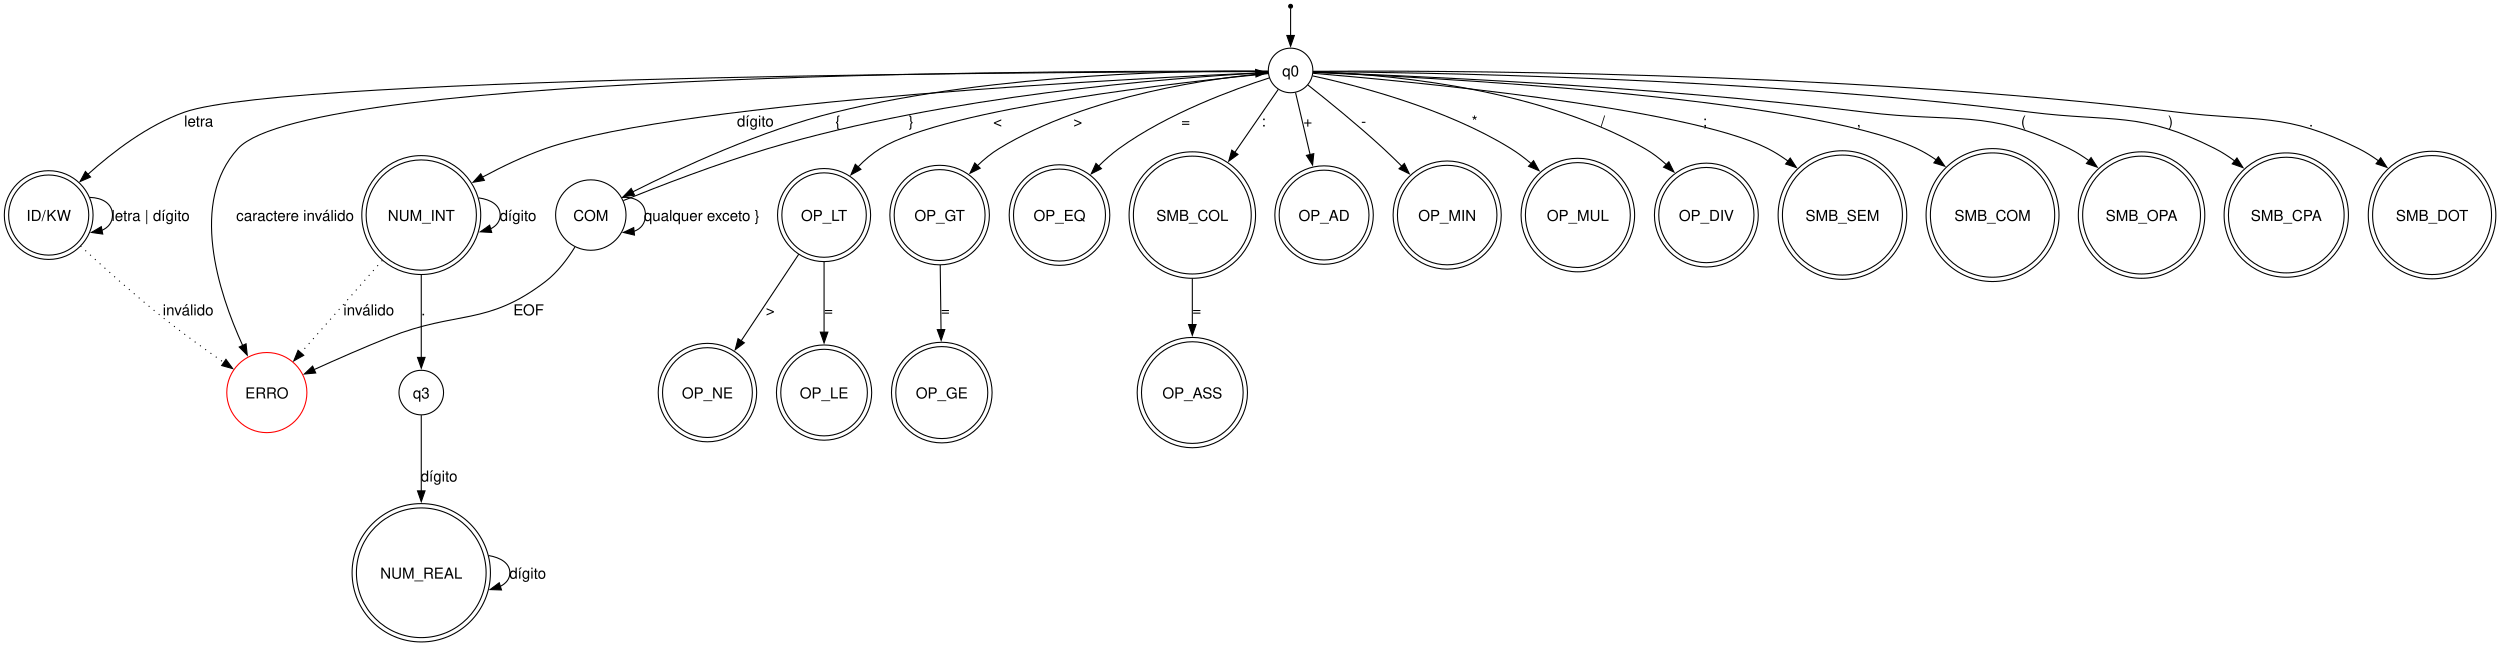
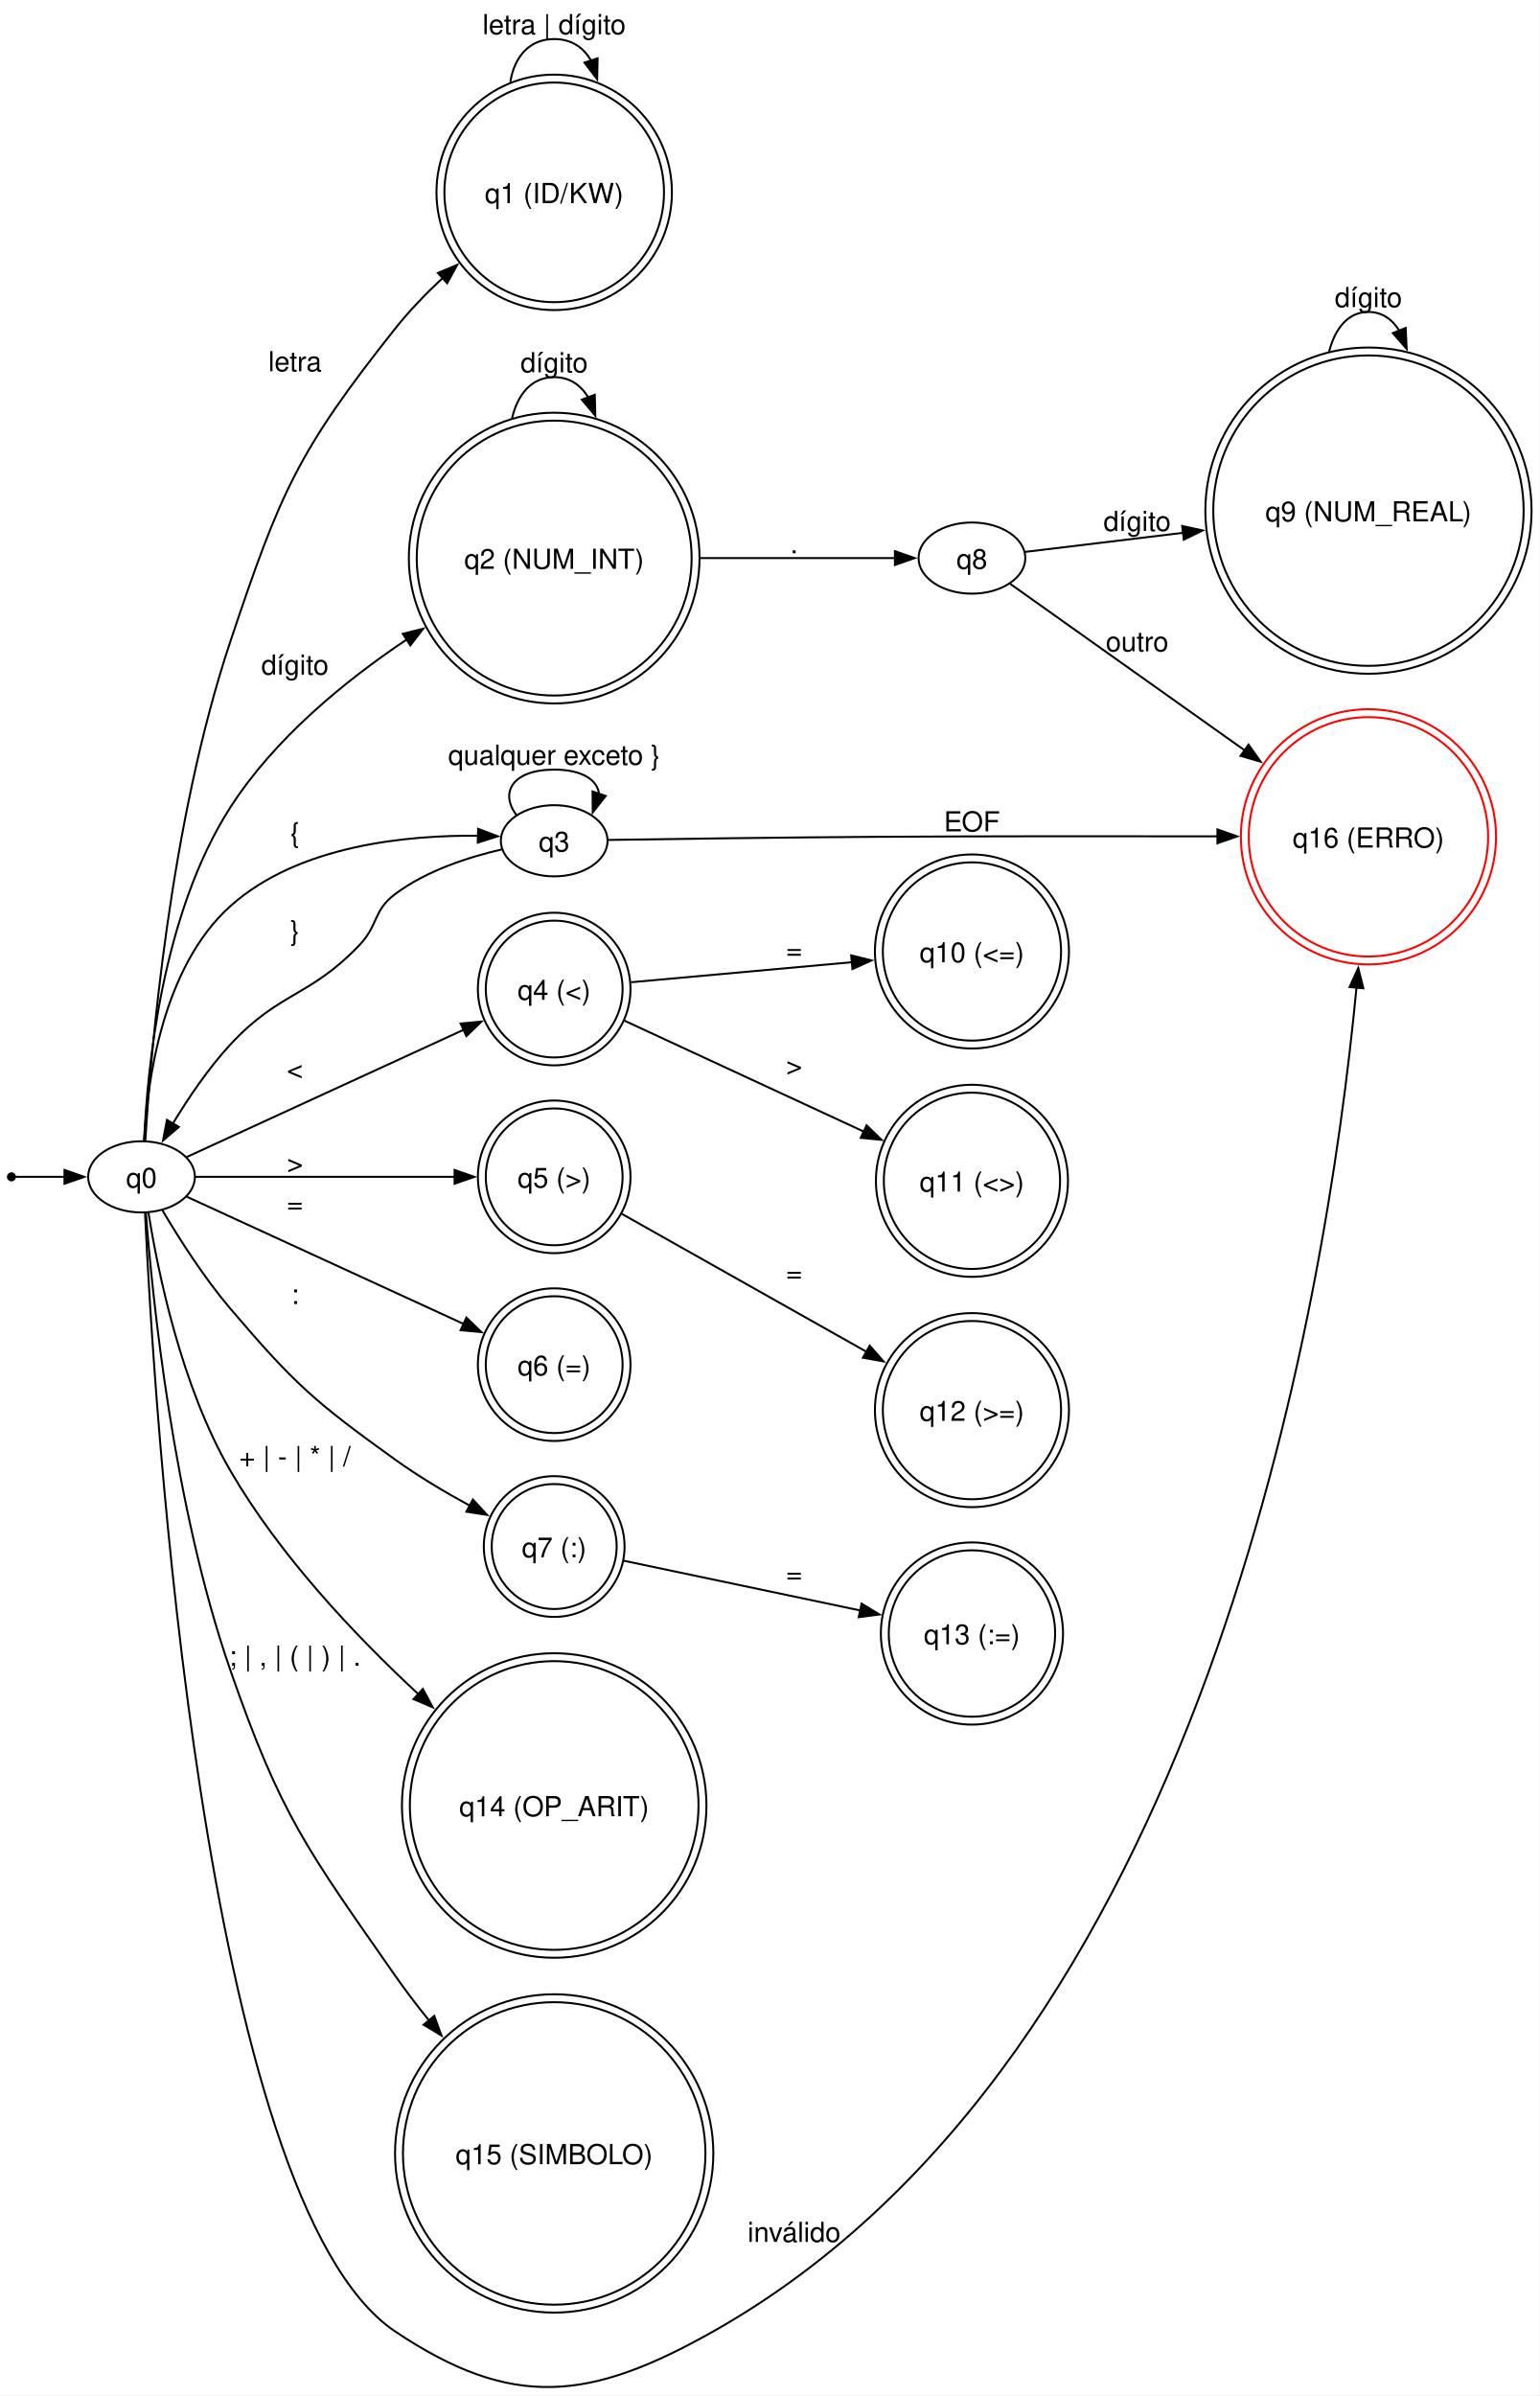
- <svg xmlns="http://www.w3.org/2000/svg" width="2315pt" height="598pt" viewBox="0.00 0.00 2315.00 598.00">
-   <g id="graph0" class="graph" transform="scale(1 1) rotate(0) translate(4 594.44)">
-     <polygon fill="white" stroke="none" points="-4,4 -4,-594.44 2311.15,-594.44 2311.15,4 -4,4" />
+ <svg xmlns="http://www.w3.org/2000/svg" width="779pt" height="1212pt" viewBox="0.00 0.00 779.00 1212.00">
+   <g id="graph0" class="graph" transform="scale(1 1) rotate(0) translate(4 1207.59)">
+     <polygon fill="white" stroke="none" points="-4,4 -4,-1207.59 774.79,-1207.59 774.79,4 -4,4" />
    <g id="node1" class="node">
-       <ellipse fill="black" stroke="black" cx="1191.09" cy="-588.64" rx="1.8" ry="1.8" />
+       <ellipse fill="black" stroke="black" cx="1.8" cy="-612.29" rx="1.8" ry="1.8" />
    </g>
    <g id="node2" class="node">
-       <ellipse fill="none" stroke="black" cx="1191.09" cy="-529.21" rx="20.63" ry="20.63" />
-       <text xml:space="preserve" text-anchor="middle" x="1191.09" y="-523.79" font-family="Helvetica,sans-Serif" font-size="14.00">q0</text>
+       <ellipse fill="none" stroke="black" cx="67.6" cy="-612.29" rx="27" ry="18" />
+       <text xml:space="preserve" text-anchor="middle" x="67.6" y="-606.86" font-family="Helvetica,sans-Serif" font-size="14.00">q0</text>
    </g>
    <g id="edge1" class="edge">
-       <path fill="none" stroke="black" d="M1191.09,-586.64C1191.09,-583.38 1191.09,-572.58 1191.09,-561.3" />
-       <polygon fill="black" stroke="black" points="1194.59,-561.62 1191.09,-551.62 1187.59,-561.62 1194.59,-561.62" />
+       <path fill="none" stroke="black" d="M3.91,-612.29C7.21,-612.29 17.46,-612.29 28.73,-612.29" />
+       <polygon fill="black" stroke="black" points="28.62,-615.79 38.62,-612.29 28.62,-608.79 28.62,-615.79" />
    </g>
    <g id="node3" class="node">
-       <ellipse fill="none" stroke="black" cx="41.09" cy="-395.29" rx="37.09" ry="37.09" />
-       <ellipse fill="none" stroke="black" cx="41.09" cy="-395.29" rx="41.09" ry="41.09" />
-       <text xml:space="preserve" text-anchor="middle" x="41.09" y="-389.86" font-family="Helvetica,sans-Serif" font-size="14.00">ID/KW</text>
+       <ellipse fill="none" stroke="black" cx="276.36" cy="-1110.29" rx="55.55" ry="55.55" />
+       <ellipse fill="none" stroke="black" cx="276.36" cy="-1110.29" rx="59.55" ry="59.55" />
+       <text xml:space="preserve" text-anchor="middle" x="276.36" y="-1104.86" font-family="Helvetica,sans-Serif" font-size="14.00">q1 (ID/KW)</text>
    </g>
    <g id="edge2" class="edge">
-       <path fill="none" stroke="black" d="M1170.14,-528.19C1032.87,-527.97 264.56,-525.16 166.84,-490.59 132.93,-478.59 100.6,-453.95 77.22,-432.86" />
-       <polygon fill="black" stroke="black" points="79.85,-430.53 70.13,-426.31 75.1,-435.67 79.85,-430.53" />
-       <text xml:space="preserve" text-anchor="middle" x="179.97" y="-477.29" font-family="Helvetica,sans-Serif" font-size="14.00">letra</text>
+       <path fill="none" stroke="black" d="M69.53,-630.53C72.22,-674.89 81.89,-791.53 112.6,-883.29 137.79,-958.56 146.53,-979.1 195.85,-1041.29 202.99,-1050.29 211.43,-1059.04 220.08,-1067.11" />
+       <polygon fill="black" stroke="black" points="217.53,-1069.52 227.3,-1073.61 222.21,-1064.32 217.53,-1069.52" />
+       <text xml:space="preserve" text-anchor="middle" x="145.22" y="-1019.8" font-family="Helvetica,sans-Serif" font-size="14.00">letra</text>
    </g>
    <g id="node4" class="node">
-       <ellipse fill="none" stroke="black" cx="386.09" cy="-395.29" rx="51.06" ry="51.06" />
-       <ellipse fill="none" stroke="black" cx="386.09" cy="-395.29" rx="55.06" ry="55.06" />
-       <text xml:space="preserve" text-anchor="middle" x="386.09" y="-389.86" font-family="Helvetica,sans-Serif" font-size="14.00">NUM_INT</text>
+       <ellipse fill="none" stroke="black" cx="276.36" cy="-925.29" rx="69.53" ry="69.53" />
+       <ellipse fill="none" stroke="black" cx="276.36" cy="-925.29" rx="73.53" ry="73.53" />
+       <text xml:space="preserve" text-anchor="middle" x="276.36" y="-919.86" font-family="Helvetica,sans-Serif" font-size="14.00">q2 (NUM_INT)</text>
+     </g>
+     <g id="edge3" class="edge">
+       <path fill="none" stroke="black" d="M68.94,-630.58C70.42,-665.95 77.69,-745.01 112.6,-799.29 134.86,-833.89 170.02,-862.86 201.97,-884.25" />
+       <polygon fill="black" stroke="black" points="199.77,-887 210.06,-889.54 203.6,-881.14 199.77,-887" />
+       <text xml:space="preserve" text-anchor="middle" x="145.22" y="-866.34" font-family="Helvetica,sans-Serif" font-size="14.00">dígito</text>
+     </g>
+     <g id="node5" class="node">
+       <ellipse fill="none" stroke="black" cx="276.36" cy="-782.29" rx="27" ry="18" />
+       <text xml:space="preserve" text-anchor="middle" x="276.36" y="-776.86" font-family="Helvetica,sans-Serif" font-size="14.00">q3</text>
    </g>
    <g id="edge4" class="edge">
-       <path fill="none" stroke="black" d="M1170.18,-527.34C1068.97,-522.95 629.61,-501.58 501.09,-456.84 481.41,-449.98 460.95,-440.19 442.85,-430.47" />
-       <polygon fill="black" stroke="black" points="444.55,-427.41 434.1,-425.67 441.18,-433.55 444.55,-427.41" />
-       <text xml:space="preserve" text-anchor="middle" x="695.45" y="-477.29" font-family="Helvetica,sans-Serif" font-size="14.00">dígito</text>
+       <path fill="none" stroke="black" d="M68.9,-630.46C70.44,-660.02 77.98,-718.3 112.6,-749.29 146.91,-780 201.76,-785.23 238.17,-784.83" />
+       <polygon fill="black" stroke="black" points="237.88,-788.34 247.78,-784.56 237.69,-781.34 237.88,-788.34" />
+       <text xml:space="preserve" text-anchor="middle" x="145.22" y="-781.56" font-family="Helvetica,sans-Serif" font-size="14.00">{</text>
    </g>
    <g id="node6" class="node">
-       <ellipse fill="none" stroke="black" cx="759.09" cy="-395.29" rx="39.09" ry="39.09" />
-       <ellipse fill="none" stroke="black" cx="759.09" cy="-395.29" rx="43.09" ry="43.09" />
-       <text xml:space="preserve" text-anchor="middle" x="759.09" y="-389.86" font-family="Helvetica,sans-Serif" font-size="14.00">OP_LT</text>
+       <ellipse fill="none" stroke="black" cx="276.36" cy="-707.29" rx="34.6" ry="34.6" />
+       <ellipse fill="none" stroke="black" cx="276.36" cy="-707.29" rx="38.6" ry="38.6" />
+       <text xml:space="preserve" text-anchor="middle" x="276.36" y="-701.86" font-family="Helvetica,sans-Serif" font-size="14.00">q4 (&lt;)</text>
+     </g>
+     <g id="edge5" class="edge">
+       <path fill="none" stroke="black" d="M90.34,-622.27C123.48,-637.5 187.35,-666.85 230.67,-686.75" />
+       <polygon fill="black" stroke="black" points="229.02,-689.84 239.56,-690.84 231.94,-683.48 229.02,-689.84" />
+       <text xml:space="preserve" text-anchor="middle" x="145.22" y="-662.24" font-family="Helvetica,sans-Serif" font-size="14.00">&lt;</text>
+     </g>
+     <g id="node7" class="node">
+       <ellipse fill="none" stroke="black" cx="276.36" cy="-612.29" rx="34.6" ry="34.6" />
+       <ellipse fill="none" stroke="black" cx="276.36" cy="-612.29" rx="38.6" ry="38.6" />
+       <text xml:space="preserve" text-anchor="middle" x="276.36" y="-606.86" font-family="Helvetica,sans-Serif" font-size="14.00">q5 (&gt;)</text>
+     </g>
+     <g id="edge6" class="edge">
+       <path fill="none" stroke="black" d="M94.79,-612.29C127.69,-612.29 184.84,-612.29 226.05,-612.29" />
+       <polygon fill="black" stroke="black" points="225.96,-615.79 235.96,-612.29 225.96,-608.79 225.96,-615.79" />
+       <text xml:space="preserve" text-anchor="middle" x="145.22" y="-614.74" font-family="Helvetica,sans-Serif" font-size="14.00">&gt;</text>
+     </g>
+     <g id="node8" class="node">
+       <ellipse fill="none" stroke="black" cx="276.36" cy="-517.29" rx="34.6" ry="34.6" />
+       <ellipse fill="none" stroke="black" cx="276.36" cy="-517.29" rx="38.6" ry="38.6" />
+       <text xml:space="preserve" text-anchor="middle" x="276.36" y="-511.86" font-family="Helvetica,sans-Serif" font-size="14.00">q6 (=)</text>
+     </g>
+     <g id="edge7" class="edge">
+       <path fill="none" stroke="black" d="M90.34,-602.3C123.48,-587.07 187.35,-557.72 230.67,-537.82" />
+       <polygon fill="black" stroke="black" points="231.94,-541.09 239.56,-533.74 229.02,-534.73 231.94,-541.09" />
+       <text xml:space="preserve" text-anchor="middle" x="145.22" y="-594.22" font-family="Helvetica,sans-Serif" font-size="14.00">=</text>
+     </g>
+     <g id="node9" class="node">
+       <ellipse fill="none" stroke="black" cx="276.36" cy="-425.29" rx="31.6" ry="31.6" />
+       <ellipse fill="none" stroke="black" cx="276.36" cy="-425.29" rx="35.6" ry="35.6" />
+       <text xml:space="preserve" text-anchor="middle" x="276.36" y="-419.86" font-family="Helvetica,sans-Serif" font-size="14.00">q7 (:)</text>
+     </g>
+     <g id="edge8" class="edge">
+       <path fill="none" stroke="black" d="M78.2,-595.3C86.48,-581.3 99.18,-561.27 112.6,-545.54 145.15,-507.36 155.12,-498.58 195.85,-469.29 207.67,-460.78 221.31,-452.69 233.92,-445.82" />
+       <polygon fill="black" stroke="black" points="235.23,-449.08 242.41,-441.3 231.94,-442.9 235.23,-449.08" />
+       <text xml:space="preserve" text-anchor="middle" x="145.22" y="-547.99" font-family="Helvetica,sans-Serif" font-size="14.00">:</text>
+     </g>
+     <g id="node10" class="node">
+       <ellipse fill="none" stroke="black" cx="276.36" cy="-294.29" rx="73.02" ry="73.02" />
+       <ellipse fill="none" stroke="black" cx="276.36" cy="-294.29" rx="77.02" ry="77.02" />
+       <text xml:space="preserve" text-anchor="middle" x="276.36" y="-288.86" font-family="Helvetica,sans-Serif" font-size="14.00">q14 (OP_ARIT)</text>
    </g>
    <g id="edge9" class="edge">
-       <path fill="none" stroke="black" d="M1170.2,-526.26C1099.87,-519.39 872.73,-494.69 811.09,-456.84 803.62,-452.25 796.66,-446.23 790.43,-439.76" />
-       <polygon fill="black" stroke="black" points="793.22,-437.64 783.94,-432.54 788.02,-442.32 793.22,-437.64" />
-       <text xml:space="preserve" text-anchor="middle" x="919.79" y="-477.29" font-family="Helvetica,sans-Serif" font-size="14.00">&lt;</text>
-     </g>
-     <g id="node9" class="node">
-       <ellipse fill="none" stroke="black" cx="866.09" cy="-395.29" rx="42.08" ry="42.08" />
-       <ellipse fill="none" stroke="black" cx="866.09" cy="-395.29" rx="46.08" ry="46.08" />
-       <text xml:space="preserve" text-anchor="middle" x="866.09" y="-389.86" font-family="Helvetica,sans-Serif" font-size="14.00">OP_GT</text>
+       <path fill="none" stroke="black" d="M71.1,-594.25C75.73,-565.11 87.55,-506.61 112.6,-463.54 137.35,-420.98 174.97,-380.91 207.81,-350.45" />
+       <polygon fill="black" stroke="black" points="209.91,-353.27 214.93,-343.94 205.19,-348.11 209.91,-353.27" />
+       <text xml:space="preserve" text-anchor="middle" x="145.22" y="-465.99" font-family="Helvetica,sans-Serif" font-size="14.00">+ | - | * | /</text>
+     </g>
+     <g id="node11" class="node">
+       <ellipse fill="none" stroke="black" cx="276.36" cy="-118.29" rx="76.51" ry="76.51" />
+       <ellipse fill="none" stroke="black" cx="276.36" cy="-118.29" rx="80.51" ry="80.51" />
+       <text xml:space="preserve" text-anchor="middle" x="276.36" y="-112.86" font-family="Helvetica,sans-Serif" font-size="14.00">q15 (SIMBOLO)</text>
+     </g>
+     <g id="edge10" class="edge">
+       <path fill="none" stroke="black" d="M69.82,-593.92C73.04,-551.89 83.61,-445.91 112.6,-362.54 138.19,-288.96 151.27,-272.17 195.85,-208.29 201.17,-200.67 207.04,-192.97 213.12,-185.46" />
+       <polygon fill="black" stroke="black" points="215.69,-187.85 219.36,-177.91 210.29,-183.39 215.69,-187.85" />
+       <text xml:space="preserve" text-anchor="middle" x="145.22" y="-364.99" font-family="Helvetica,sans-Serif" font-size="14.00">; | , | ( | ) | .</text>
+     </g>
+     <g id="node12" class="node">
+       <ellipse fill="none" stroke="red" cx="688.29" cy="-784.29" rx="60.54" ry="60.54" />
+       <ellipse fill="none" stroke="red" cx="688.29" cy="-784.29" rx="64.54" ry="64.54" />
+       <text xml:space="preserve" text-anchor="middle" x="688.29" y="-778.86" font-family="Helvetica,sans-Serif" font-size="14.00">q16 (ERRO)</text>
+     </g>
+     <g id="edge11" class="edge">
+       <path fill="none" stroke="black" d="M69.36,-594.03C73.64,-502.33 98.04,-93.89 195.85,-28.29 255.29,11.58 294.55,6.89 356.88,-28.29 604.47,-168.03 666.75,-545.54 682.24,-708.12" />
+       <polygon fill="black" stroke="black" points="678.74,-708.3 683.14,-717.94 685.71,-707.66 678.74,-708.3" />
+       <text xml:space="preserve" text-anchor="middle" x="397.75" y="-73.54" font-family="Helvetica,sans-Serif" font-size="14.00">inválido</text>
    </g>
    <g id="edge12" class="edge">
-       <path fill="none" stroke="black" d="M1170.24,-526.72C1122.74,-522.5 1004.17,-507.31 921.09,-456.84 914,-452.53 907.28,-447.03 901.13,-441.11" />
-       <polygon fill="black" stroke="black" points="903.65,-438.68 894.17,-433.94 898.62,-443.56 903.65,-438.68" />
-       <text xml:space="preserve" text-anchor="middle" x="994.03" y="-477.29" font-family="Helvetica,sans-Serif" font-size="14.00">&gt;</text>
-     </g>
-     <g id="node11" class="node">
-       <ellipse fill="none" stroke="black" cx="977.09" cy="-395.29" rx="42.58" ry="42.58" />
-       <ellipse fill="none" stroke="black" cx="977.09" cy="-395.29" rx="46.58" ry="46.58" />
-       <text xml:space="preserve" text-anchor="middle" x="977.09" y="-389.86" font-family="Helvetica,sans-Serif" font-size="14.00">OP_EQ</text>
+       <path fill="none" stroke="black" d="M254.16,-1166.06C256.16,-1178.64 263.56,-1187.84 276.36,-1187.84 285.16,-1187.84 291.41,-1183.49 295.11,-1176.69" />
+       <polygon fill="black" stroke="black" points="298.33,-1178.09 298.1,-1167.5 291.68,-1175.92 298.33,-1178.09" />
+       <text xml:space="preserve" text-anchor="middle" x="276.36" y="-1190.29" font-family="Helvetica,sans-Serif" font-size="14.00">letra | dígito</text>
+     </g>
+     <g id="edge13" class="edge">
+       <path fill="none" stroke="black" d="M255.02,-995.9C257.87,-1008.23 264.98,-1016.81 276.36,-1016.81 284.19,-1016.81 289.99,-1012.76 293.78,-1006.22" />
+       <polygon fill="black" stroke="black" points="296.89,-1007.9 297.16,-997.31 290.34,-1005.42 296.89,-1007.9" />
+       <text xml:space="preserve" text-anchor="middle" x="276.36" y="-1019.26" font-family="Helvetica,sans-Serif" font-size="14.00">dígito</text>
+     </g>
+     <g id="node13" class="node">
+       <ellipse fill="none" stroke="black" cx="487.7" cy="-925.29" rx="27" ry="18" />
+       <text xml:space="preserve" text-anchor="middle" x="487.7" y="-919.86" font-family="Helvetica,sans-Serif" font-size="14.00">q8</text>
    </g>
    <g id="edge14" class="edge">
-       <path fill="none" stroke="black" d="M1171.39,-522.29C1139.92,-512.22 1077.28,-489.62 1032.09,-456.84 1025.53,-452.08 1019.17,-446.43 1013.23,-440.53" />
-       <polygon fill="black" stroke="black" points="1015.92,-438.28 1006.47,-433.48 1010.86,-443.12 1015.92,-438.28" />
-       <text xml:space="preserve" text-anchor="middle" x="1093.93" y="-477.29" font-family="Helvetica,sans-Serif" font-size="14.00">=</text>
-     </g>
-     <g id="node12" class="node">
-       <ellipse fill="none" stroke="black" cx="1100.09" cy="-395.29" rx="54.56" ry="54.56" />
-       <ellipse fill="none" stroke="black" cx="1100.09" cy="-395.29" rx="58.56" ry="58.56" />
-       <text xml:space="preserve" text-anchor="middle" x="1100.09" y="-389.86" font-family="Helvetica,sans-Serif" font-size="14.00">SMB_COL</text>
+       <path fill="none" stroke="black" d="M350.29,-925.29C383.49,-925.29 421.39,-925.29 448.81,-925.29" />
+       <polygon fill="black" stroke="black" points="448.73,-928.79 458.73,-925.29 448.73,-921.79 448.73,-928.79" />
+       <text xml:space="preserve" text-anchor="middle" x="397.75" y="-927.74" font-family="Helvetica,sans-Serif" font-size="14.00">.</text>
+     </g>
+     <g id="edge19" class="edge">
+       <path fill="none" stroke="black" d="M249.78,-777.9C233.15,-774.07 211.7,-767.19 195.85,-755.29 184.68,-746.9 187.49,-739.64 177.85,-729.54 152.57,-703.06 137.49,-706.12 112.6,-679.29 101.4,-667.21 91.15,-651.98 83.37,-639.09" />
+       <polygon fill="black" stroke="black" points="86.51,-637.54 78.45,-630.67 80.47,-641.07 86.51,-637.54" />
+       <text xml:space="preserve" text-anchor="middle" x="145.22" y="-731.99" font-family="Helvetica,sans-Serif" font-size="14.00">}</text>
+     </g>
+     <g id="edge18" class="edge">
+       <path fill="none" stroke="black" d="M257.36,-795.21C248.69,-806.42 255.02,-818.29 276.36,-818.29 290.7,-818.29 298.26,-812.93 299.05,-806.01" />
+       <polygon fill="black" stroke="black" points="302.4,-804.97 295.86,-796.64 295.77,-807.23 302.4,-804.97" />
+       <text xml:space="preserve" text-anchor="middle" x="276.36" y="-820.74" font-family="Helvetica,sans-Serif" font-size="14.00">qualquer exceto }</text>
+     </g>
+     <g id="edge20" class="edge">
+       <path fill="none" stroke="black" d="M303.62,-782.71C335.53,-783.21 391.03,-783.99 438.63,-784.29 496.9,-784.65 562.85,-784.63 612.19,-784.53" />
+       <polygon fill="black" stroke="black" points="611.9,-788.03 621.89,-784.51 611.88,-781.03 611.9,-788.03" />
+       <text xml:space="preserve" text-anchor="middle" x="487.7" y="-787.03" font-family="Helvetica,sans-Serif" font-size="14.00">EOF</text>
+     </g>
+     <g id="node15" class="node">
+       <ellipse fill="none" stroke="black" cx="487.7" cy="-726.29" rx="45.08" ry="45.08" />
+       <ellipse fill="none" stroke="black" cx="487.7" cy="-726.29" rx="49.08" ry="49.08" />
+       <text xml:space="preserve" text-anchor="middle" x="487.7" y="-720.86" font-family="Helvetica,sans-Serif" font-size="14.00">q10 (&lt;=)</text>
+     </g>
+     <g id="edge21" class="edge">
+       <path fill="none" stroke="black" d="M315.27,-710.73C346.42,-713.56 391.11,-717.61 427.05,-720.87" />
+       <polygon fill="black" stroke="black" points="426.61,-724.35 436.88,-721.77 427.24,-717.38 426.61,-724.35" />
+       <text xml:space="preserve" text-anchor="middle" x="397.75" y="-722.59" font-family="Helvetica,sans-Serif" font-size="14.00">=</text>
+     </g>
+     <g id="node16" class="node">
+       <ellipse fill="none" stroke="black" cx="487.7" cy="-610.29" rx="44.58" ry="44.58" />
+       <ellipse fill="none" stroke="black" cx="487.7" cy="-610.29" rx="48.58" ry="48.58" />
+       <text xml:space="preserve" text-anchor="middle" x="487.7" y="-604.86" font-family="Helvetica,sans-Serif" font-size="14.00">q11 (&lt;&gt;)</text>
+     </g>
+     <g id="edge22" class="edge">
+       <path fill="none" stroke="black" d="M311.93,-691.27C344.84,-676.02 394.85,-652.85 432.96,-635.19" />
+       <polygon fill="black" stroke="black" points="434.39,-638.38 441.99,-631 431.45,-632.03 434.39,-638.38" />
+       <text xml:space="preserve" text-anchor="middle" x="397.75" y="-664.15" font-family="Helvetica,sans-Serif" font-size="14.00">&gt;</text>
+     </g>
+     <g id="node17" class="node">
+       <ellipse fill="none" stroke="black" cx="487.7" cy="-494.29" rx="45.08" ry="45.08" />
+       <ellipse fill="none" stroke="black" cx="487.7" cy="-494.29" rx="49.08" ry="49.08" />
+       <text xml:space="preserve" text-anchor="middle" x="487.7" y="-488.86" font-family="Helvetica,sans-Serif" font-size="14.00">q12 (&gt;=)</text>
+     </g>
+     <g id="edge23" class="edge">
+       <path fill="none" stroke="black" d="M310.53,-593.59C343.91,-574.78 395.85,-545.5 434.71,-523.6" />
+       <polygon fill="black" stroke="black" points="435.97,-526.9 442.96,-518.94 432.53,-520.8 435.97,-526.9" />
+       <text xml:space="preserve" text-anchor="middle" x="397.75" y="-559.28" font-family="Helvetica,sans-Serif" font-size="14.00">=</text>
+     </g>
+     <g id="node18" class="node">
+       <ellipse fill="none" stroke="black" cx="487.7" cy="-381.29" rx="42.08" ry="42.08" />
+       <ellipse fill="none" stroke="black" cx="487.7" cy="-381.29" rx="46.08" ry="46.08" />
+       <text xml:space="preserve" text-anchor="middle" x="487.7" y="-375.86" font-family="Helvetica,sans-Serif" font-size="14.00">q13 (:=)</text>
+     </g>
+     <g id="edge24" class="edge">
+       <path fill="none" stroke="black" d="M311.46,-418.12C343.94,-411.29 393.39,-400.9 431.48,-392.89" />
+       <polygon fill="black" stroke="black" points="431.86,-396.39 440.92,-390.91 430.42,-389.54 431.86,-396.39" />
+       <text xml:space="preserve" text-anchor="middle" x="397.75" y="-407.06" font-family="Helvetica,sans-Serif" font-size="14.00">=</text>
+     </g>
+     <g id="edge17" class="edge">
+       <path fill="none" stroke="black" d="M507.03,-912.27C533.75,-893.3 584.69,-857.13 625.61,-828.08" />
+       <polygon fill="black" stroke="black" points="627.62,-830.94 633.75,-822.3 623.57,-825.24 627.62,-830.94" />
+       <text xml:space="preserve" text-anchor="middle" x="571.28" y="-878.11" font-family="Helvetica,sans-Serif" font-size="14.00">outro</text>
+     </g>
+     <g id="node14" class="node">
+       <ellipse fill="none" stroke="black" cx="688.29" cy="-949.29" rx="78.51" ry="78.51" />
+       <ellipse fill="none" stroke="black" cx="688.29" cy="-949.29" rx="82.51" ry="82.51" />
+       <text xml:space="preserve" text-anchor="middle" x="688.29" y="-943.86" font-family="Helvetica,sans-Serif" font-size="14.00">q9 (NUM_REAL)</text>
    </g>
    <g id="edge15" class="edge">
-       <path fill="none" stroke="black" d="M1179.75,-511.77C1169.58,-497.03 1154.05,-474.51 1139.39,-453.26" />
-       <polygon fill="black" stroke="black" points="1142.38,-451.43 1133.82,-445.19 1136.62,-455.41 1142.38,-451.43" />
-       <text xml:space="preserve" text-anchor="middle" x="1166.08" y="-477.29" font-family="Helvetica,sans-Serif" font-size="14.00">:</text>
-     </g>
-     <g id="node14" class="node">
-       <ellipse fill="none" stroke="black" cx="1222.09" cy="-395.29" rx="41.58" ry="41.58" />
-       <ellipse fill="none" stroke="black" cx="1222.09" cy="-395.29" rx="45.58" ry="45.58" />
-       <text xml:space="preserve" text-anchor="middle" x="1222.09" y="-389.86" font-family="Helvetica,sans-Serif" font-size="14.00">OP_AD</text>
-     </g>
-     <g id="edge17" class="edge">
-       <path fill="none" stroke="black" d="M1195.67,-508.75C1199.23,-493.57 1204.37,-471.7 1209.17,-451.28" />
-       <polygon fill="black" stroke="black" points="1212.56,-452.15 1211.44,-441.61 1205.75,-450.55 1212.56,-452.15" />
-       <text xml:space="preserve" text-anchor="middle" x="1207.03" y="-477.29" font-family="Helvetica,sans-Serif" font-size="14.00">+</text>
-     </g>
-     <g id="node15" class="node">
-       <ellipse fill="none" stroke="black" cx="1336.09" cy="-395.29" rx="46.07" ry="46.07" />
-       <ellipse fill="none" stroke="black" cx="1336.09" cy="-395.29" rx="50.07" ry="50.07" />
-       <text xml:space="preserve" text-anchor="middle" x="1336.09" y="-389.86" font-family="Helvetica,sans-Serif" font-size="14.00">OP_MIN</text>
-     </g>
-     <g id="edge18" class="edge">
-       <path fill="none" stroke="black" d="M1207.05,-515.8C1224.64,-501.93 1253.57,-478.56 1277.09,-456.84 1282.67,-451.69 1288.4,-446.14 1294,-440.58" />
-       <polygon fill="black" stroke="black" points="1296.44,-443.09 1301.01,-433.53 1291.48,-438.16 1296.44,-443.09" />
-       <text xml:space="preserve" text-anchor="middle" x="1258.74" y="-477.29" font-family="Helvetica,sans-Serif" font-size="14.00">-</text>
-     </g>
-     <g id="node16" class="node">
-       <ellipse fill="none" stroke="black" cx="1457.09" cy="-395.29" rx="48.57" ry="48.57" />
-       <ellipse fill="none" stroke="black" cx="1457.09" cy="-395.29" rx="52.57" ry="52.57" />
-       <text xml:space="preserve" text-anchor="middle" x="1457.09" y="-389.86" font-family="Helvetica,sans-Serif" font-size="14.00">OP_MUL</text>
-     </g>
-     <g id="edge19" class="edge">
-       <path fill="none" stroke="black" d="M1211.49,-524.18C1249.73,-515.97 1333.87,-494.8 1395.09,-456.84 1401.54,-452.84 1407.84,-448.07 1413.82,-442.99" />
-       <polygon fill="black" stroke="black" points="1416.08,-445.66 1421.19,-436.38 1411.41,-440.45 1416.08,-445.66" />
-       <text xml:space="preserve" text-anchor="middle" x="1361.48" y="-477.29" font-family="Helvetica,sans-Serif" font-size="14.00">*</text>
-     </g>
-     <g id="node17" class="node">
-       <ellipse fill="none" stroke="black" cx="1576.09" cy="-395.29" rx="44.08" ry="44.08" />
-       <ellipse fill="none" stroke="black" cx="1576.09" cy="-395.29" rx="48.08" ry="48.08" />
-       <text xml:space="preserve" text-anchor="middle" x="1576.09" y="-389.86" font-family="Helvetica,sans-Serif" font-size="14.00">OP_DIV</text>
-     </g>
-     <g id="edge20" class="edge">
-       <path fill="none" stroke="black" d="M1211.8,-527.91C1265.96,-526.26 1414.78,-516.25 1519.09,-456.84 1526.16,-452.81 1532.89,-447.62 1539.07,-441.97" />
-       <polygon fill="black" stroke="black" points="1541.37,-444.62 1546.07,-435.12 1536.47,-439.62 1541.37,-444.62" />
-       <text xml:space="preserve" text-anchor="middle" x="1480.28" y="-477.29" font-family="Helvetica,sans-Serif" font-size="14.00">/</text>
-     </g>
-     <g id="node18" class="node">
-       <ellipse fill="none" stroke="black" cx="1702.09" cy="-395.29" rx="55.55" ry="55.55" />
-       <ellipse fill="none" stroke="black" cx="1702.09" cy="-395.29" rx="59.55" ry="59.55" />
-       <text xml:space="preserve" text-anchor="middle" x="1702.09" y="-389.86" font-family="Helvetica,sans-Serif" font-size="14.00">SMB_SEM</text>
-     </g>
-     <g id="edge21" class="edge">
-       <path fill="none" stroke="black" d="M1211.9,-526.56C1288.95,-520.17 1557.49,-495.52 1633.09,-456.84 1639.57,-453.52 1645.94,-449.46 1652.03,-445.02" />
-       <polygon fill="black" stroke="black" points="1653.75,-448.11 1659.52,-439.23 1649.47,-442.57 1653.75,-448.11" />
-       <text xml:space="preserve" text-anchor="middle" x="1574.64" y="-477.29" font-family="Helvetica,sans-Serif" font-size="14.00">;</text>
-     </g>
-     <g id="node19" class="node">
-       <ellipse fill="none" stroke="black" cx="1841.09" cy="-395.29" rx="57.55" ry="57.55" />
-       <ellipse fill="none" stroke="black" cx="1841.09" cy="-395.29" rx="61.55" ry="61.55" />
-       <text xml:space="preserve" text-anchor="middle" x="1841.09" y="-389.86" font-family="Helvetica,sans-Serif" font-size="14.00">SMB_COM</text>
-     </g>
-     <g id="edge22" class="edge">
-       <path fill="none" stroke="black" d="M1212.12,-527.4C1303.83,-523.57 1668.83,-505.49 1771.09,-456.84 1777.28,-453.89 1783.35,-450.25 1789.17,-446.22" />
-       <polygon fill="black" stroke="black" points="1790.92,-449.28 1796.87,-440.52 1786.75,-443.65 1790.92,-449.28" />
-       <text xml:space="preserve" text-anchor="middle" x="1717.22" y="-477.29" font-family="Helvetica,sans-Serif" font-size="14.00">,</text>
-     </g>
-     <g id="node20" class="node">
-       <ellipse fill="none" stroke="black" cx="1979.09" cy="-395.29" rx="54.56" ry="54.56" />
-       <ellipse fill="none" stroke="black" cx="1979.09" cy="-395.29" rx="58.56" ry="58.56" />
-       <text xml:space="preserve" text-anchor="middle" x="1979.09" y="-389.86" font-family="Helvetica,sans-Serif" font-size="14.00">SMB_OPA</text>
-     </g>
-     <g id="edge23" class="edge">
-       <path fill="none" stroke="black" d="M1211.96,-527.53C1283.45,-525.04 1525.08,-515.2 1723.09,-490.59 1807.77,-480.06 1835.47,-494.4 1912.09,-456.84 1918.37,-453.76 1924.5,-449.91 1930.34,-445.66" />
-       <polygon fill="black" stroke="black" points="1932.33,-448.54 1938.06,-439.63 1928.02,-443.03 1932.33,-448.54" />
-       <text xml:space="preserve" text-anchor="middle" x="1869.75" y="-477.29" font-family="Helvetica,sans-Serif" font-size="14.00">(</text>
-     </g>
-     <g id="node21" class="node">
-       <ellipse fill="none" stroke="black" cx="2113.09" cy="-395.29" rx="53.56" ry="53.56" />
-       <ellipse fill="none" stroke="black" cx="2113.09" cy="-395.29" rx="57.56" ry="57.56" />
-       <text xml:space="preserve" text-anchor="middle" x="2113.09" y="-389.86" font-family="Helvetica,sans-Serif" font-size="14.00">SMB_CPA</text>
-     </g>
-     <g id="edge24" class="edge">
-       <path fill="none" stroke="black" d="M1211.92,-528.13C1295.63,-527.57 1615.51,-523.3 1876.09,-490.59 1952.95,-480.94 1977.98,-491.82 2047.09,-456.84 2053.37,-453.66 2059.5,-449.71 2065.33,-445.36" />
-       <polygon fill="black" stroke="black" points="2067.41,-448.18 2073.03,-439.2 2063.04,-442.71 2067.41,-448.18" />
-       <text xml:space="preserve" text-anchor="middle" x="2005.87" y="-477.29" font-family="Helvetica,sans-Serif" font-size="14.00">)</text>
-     </g>
-     <g id="node22" class="node">
-       <ellipse fill="none" stroke="black" cx="2248.09" cy="-395.29" rx="55.06" ry="55.06" />
-       <ellipse fill="none" stroke="black" cx="2248.09" cy="-395.29" rx="59.06" ry="59.06" />
-       <text xml:space="preserve" text-anchor="middle" x="2248.09" y="-389.86" font-family="Helvetica,sans-Serif" font-size="14.00">SMB_DOT</text>
-     </g>
-     <g id="edge25" class="edge">
-       <path fill="none" stroke="black" d="M1212.12,-528.42C1305.95,-529.12 1695.56,-529.4 2012.09,-490.59 2087.68,-481.32 2111.95,-490.84 2180.09,-456.84 2186.4,-453.69 2192.58,-449.8 2198.48,-445.52" />
-       <polygon fill="black" stroke="black" points="2200.54,-448.35 2206.3,-439.45 2196.25,-442.81 2200.54,-448.35" />
-       <text xml:space="preserve" text-anchor="middle" x="2136.04" y="-477.29" font-family="Helvetica,sans-Serif" font-size="14.00">.</text>
-     </g>
-     <g id="node24" class="node">
-       <ellipse fill="none" stroke="black" cx="543.09" cy="-395.29" rx="32.6" ry="32.6" />
-       <text xml:space="preserve" text-anchor="middle" x="543.09" y="-389.86" font-family="Helvetica,sans-Serif" font-size="14.00">COM</text>
-     </g>
-     <g id="edge26" class="edge">
-       <path fill="none" stroke="black" d="M1170.11,-528.58C1107.95,-529.19 919.74,-527.61 769.59,-490.59 700.87,-473.64 625.92,-438.96 581.8,-416.71" />
-       <polygon fill="black" stroke="black" points="583.64,-413.72 573.14,-412.3 580.46,-419.96 583.64,-413.72" />
-       <text xml:space="preserve" text-anchor="middle" x="771.84" y="-477.29" font-family="Helvetica,sans-Serif" font-size="14.00">{</text>
-     </g>
-     <g id="node25" class="node">
-       <ellipse fill="none" stroke="red" cx="243.09" cy="-230.91" rx="37.09" ry="37.09" />
-       <text xml:space="preserve" text-anchor="middle" x="243.09" y="-225.49" font-family="Helvetica,sans-Serif" font-size="14.00">ERRO</text>
-     </g>
-     <g id="edge30" class="edge">
-       <path fill="none" stroke="black" d="M1170.08,-528.36C1034.16,-529.09 282.84,-529.81 216.34,-456.84 171.34,-407.45 197.86,-324.54 220.78,-274.36" />
-       <polygon fill="black" stroke="black" points="223.84,-276.08 224.95,-265.54 217.51,-273.09 223.84,-276.08" />
-       <text xml:space="preserve" text-anchor="middle" x="269.22" y="-389.86" font-family="Helvetica,sans-Serif" font-size="14.00">caractere inválido</text>
-     </g>
-     <g id="edge3" class="edge">
-       <path fill="none" stroke="black" d="M79.17,-411.66C90.94,-411.33 100.18,-405.87 100.18,-395.29 100.18,-388.34 96.2,-383.6 90.14,-381.07" />
-       <polygon fill="black" stroke="black" points="91.14,-377.7 80.66,-379.2 89.79,-384.57 91.14,-377.7" />
-       <text xml:space="preserve" text-anchor="middle" x="135.43" y="-389.86" font-family="Helvetica,sans-Serif" font-size="14.00">letra | dígito</text>
-     </g>
-     <g id="edge31" class="edge">
-       <path fill="none" stroke="black" stroke-dasharray="1,5" d="M70.57,-366.57C91.49,-347.29 120.51,-321.33 147.34,-299.99 165.25,-285.74 185.86,-270.9 203.36,-258.73" />
-       <polygon fill="black" stroke="black" points="205.24,-261.68 211.48,-253.12 201.26,-255.92 205.24,-261.68" />
-       <text xml:space="preserve" text-anchor="middle" x="170.22" y="-302.44" font-family="Helvetica,sans-Serif" font-size="14.00">inválido</text>
-     </g>
-     <g id="edge5" class="edge">
-       <path fill="none" stroke="black" d="M439.29,-411.19C450.8,-409.64 459.16,-404.34 459.16,-395.29 459.16,-389.49 455.73,-385.23 450.24,-382.51" />
-       <polygon fill="black" stroke="black" points="451.32,-379.18 440.74,-379.79 449.4,-385.91 451.32,-379.18" />
-       <text xml:space="preserve" text-anchor="middle" x="475.66" y="-389.86" font-family="Helvetica,sans-Serif" font-size="14.00">dígito</text>
-     </g>
-     <g id="node23" class="node">
-       <ellipse fill="none" stroke="black" cx="386.09" cy="-230.91" rx="20.63" ry="20.63" />
-       <text xml:space="preserve" text-anchor="middle" x="386.09" y="-225.49" font-family="Helvetica,sans-Serif" font-size="14.00">q3</text>
-     </g>
-     <g id="edge6" class="edge">
-       <path fill="none" stroke="black" d="M386.09,-339.77C386.09,-314.39 386.09,-285.1 386.09,-263.45" />
-       <polygon fill="black" stroke="black" points="389.59,-263.49 386.09,-253.49 382.59,-263.49 389.59,-263.49" />
-       <text xml:space="preserve" text-anchor="middle" x="387.97" y="-302.44" font-family="Helvetica,sans-Serif" font-size="14.00">.</text>
-     </g>
-     <g id="edge32" class="edge">
-       <path fill="none" stroke="black" stroke-dasharray="1,5" d="M350.01,-353.31C326.77,-326.92 296.85,-292.95 274.57,-267.66" />
-       <polygon fill="black" stroke="black" points="277.27,-265.43 268.04,-260.24 272.02,-270.06 277.27,-265.43" />
-       <text xml:space="preserve" text-anchor="middle" x="337.47" y="-302.44" font-family="Helvetica,sans-Serif" font-size="14.00">inválido</text>
-     </g>
-     <g id="node5" class="node">
-       <ellipse fill="none" stroke="black" cx="386.09" cy="-64.05" rx="60.05" ry="60.05" />
-       <ellipse fill="none" stroke="black" cx="386.09" cy="-64.05" rx="64.05" ry="64.05" />
-       <text xml:space="preserve" text-anchor="middle" x="386.09" y="-58.62" font-family="Helvetica,sans-Serif" font-size="14.00">NUM_REAL</text>
-     </g>
-     <g id="edge8" class="edge">
-       <path fill="none" stroke="black" d="M448.34,-80.04C459.96,-78.07 468.14,-72.74 468.14,-64.05 468.14,-58.48 464.78,-54.29 459.31,-51.48" />
-       <polygon fill="black" stroke="black" points="460.38,-48.14 449.79,-48.5 458.29,-54.82 460.38,-48.14" />
-       <text xml:space="preserve" text-anchor="middle" x="484.64" y="-58.62" font-family="Helvetica,sans-Serif" font-size="14.00">dígito</text>
-     </g>
-     <g id="node7" class="node">
-       <ellipse fill="none" stroke="black" cx="759.09" cy="-230.91" rx="40.09" ry="40.09" />
-       <ellipse fill="none" stroke="black" cx="759.09" cy="-230.91" rx="44.09" ry="44.09" />
-       <text xml:space="preserve" text-anchor="middle" x="759.09" y="-225.49" font-family="Helvetica,sans-Serif" font-size="14.00">OP_LE</text>
-     </g>
-     <g id="edge10" class="edge">
-       <path fill="none" stroke="black" d="M759.09,-352.05C759.09,-332.15 759.09,-308.16 759.09,-286.86" />
-       <polygon fill="black" stroke="black" points="762.59,-286.87 759.09,-276.87 755.59,-286.87 762.59,-286.87" />
-       <text xml:space="preserve" text-anchor="middle" x="763.22" y="-302.44" font-family="Helvetica,sans-Serif" font-size="14.00">=</text>
-     </g>
-     <g id="node8" class="node">
-       <ellipse fill="none" stroke="black" cx="651.09" cy="-230.91" rx="41.58" ry="41.58" />
-       <ellipse fill="none" stroke="black" cx="651.09" cy="-230.91" rx="45.58" ry="45.58" />
-       <text xml:space="preserve" text-anchor="middle" x="651.09" y="-225.49" font-family="Helvetica,sans-Serif" font-size="14.00">OP_NE</text>
-     </g>
-     <g id="edge11" class="edge">
-       <path fill="none" stroke="black" d="M735.66,-359.05C720.03,-335.57 699.32,-304.43 682.31,-278.84" />
-       <polygon fill="black" stroke="black" points="685.27,-276.99 676.82,-270.6 679.45,-280.86 685.27,-276.99" />
-       <text xml:space="preserve" text-anchor="middle" x="709.22" y="-302.44" font-family="Helvetica,sans-Serif" font-size="14.00">&gt;</text>
-     </g>
-     <g id="node10" class="node">
-       <ellipse fill="none" stroke="black" cx="868.09" cy="-230.91" rx="42.58" ry="42.58" />
-       <ellipse fill="none" stroke="black" cx="868.09" cy="-230.91" rx="46.58" ry="46.58" />
-       <text xml:space="preserve" text-anchor="middle" x="868.09" y="-225.49" font-family="Helvetica,sans-Serif" font-size="14.00">OP_GE</text>
-     </g>
-     <g id="edge13" class="edge">
-       <path fill="none" stroke="black" d="M866.65,-349.06C866.88,-330.47 867.15,-308.72 867.39,-289.05" />
-       <polygon fill="black" stroke="black" points="870.89,-289.3 867.51,-279.26 863.89,-289.22 870.89,-289.3" />
-       <text xml:space="preserve" text-anchor="middle" x="871.34" y="-302.44" font-family="Helvetica,sans-Serif" font-size="14.00">=</text>
-     </g>
-     <g id="node13" class="node">
-       <ellipse fill="none" stroke="black" cx="1100.09" cy="-230.91" rx="47.07" ry="47.07" />
-       <ellipse fill="none" stroke="black" cx="1100.09" cy="-230.91" rx="51.07" ry="51.07" />
-       <text xml:space="preserve" text-anchor="middle" x="1100.09" y="-225.49" font-family="Helvetica,sans-Serif" font-size="14.00">OP_ASS</text>
+       <path fill="none" stroke="black" d="M514.66,-928.42C535.27,-930.91 565.38,-934.55 594.72,-938.1" />
+       <polygon fill="black" stroke="black" points="594.05,-941.54 604.4,-939.27 594.89,-934.59 594.05,-941.54" />
+       <text xml:space="preserve" text-anchor="middle" x="571.28" y="-939.02" font-family="Helvetica,sans-Serif" font-size="14.00">dígito</text>
    </g>
    <g id="edge16" class="edge">
-       <path fill="none" stroke="black" d="M1100.09,-336.58C1100.09,-322.63 1100.09,-307.66 1100.09,-293.54" />
-       <polygon fill="black" stroke="black" points="1103.59,-293.94 1100.09,-283.94 1096.59,-293.94 1103.59,-293.94" />
-       <text xml:space="preserve" text-anchor="middle" x="1104.22" y="-302.44" font-family="Helvetica,sans-Serif" font-size="14.00">=</text>
-     </g>
-     <g id="edge7" class="edge">
-       <path fill="none" stroke="black" d="M386.09,-210.03C386.09,-192.42 386.09,-165.58 386.09,-139.76" />
-       <polygon fill="black" stroke="black" points="389.59,-139.91 386.09,-129.91 382.59,-139.91 389.59,-139.91" />
-       <text xml:space="preserve" text-anchor="middle" x="402.59" y="-148.54" font-family="Helvetica,sans-Serif" font-size="14.00">dígito</text>
-     </g>
-     <g id="edge28" class="edge">
-       <path fill="none" stroke="black" d="M573.23,-408.73C605.83,-421.88 659.54,-442.64 707.09,-456.84 872.76,-506.28 1080.97,-522.22 1159.33,-526.68" />
-       <polygon fill="black" stroke="black" points="1158.66,-530.15 1168.84,-527.19 1159.04,-523.16 1158.66,-530.15" />
-       <text xml:space="preserve" text-anchor="middle" x="839.69" y="-477.29" font-family="Helvetica,sans-Serif" font-size="14.00">}</text>
-     </g>
-     <g id="edge27" class="edge">
-       <path fill="none" stroke="black" d="M571.7,-411.53C583.6,-412.66 593.69,-407.24 593.69,-395.29 593.69,-387.44 589.35,-382.41 583,-380.2" />
-       <polygon fill="black" stroke="black" points="583.51,-376.73 573.21,-379.19 582.8,-383.7 583.51,-376.73" />
-       <text xml:space="preserve" text-anchor="middle" x="645.82" y="-389.86" font-family="Helvetica,sans-Serif" font-size="14.00">qualquer exceto }</text>
-     </g>
-     <g id="edge29" class="edge">
-       <path fill="none" stroke="black" d="M528.4,-365.71C521.42,-354.45 512.16,-342.21 501.09,-333.74 446.77,-292.13 419.64,-307.36 356.09,-281.99 333.01,-272.77 307.69,-261.64 286.88,-252.22" />
-       <polygon fill="black" stroke="black" points="288.37,-249.06 277.81,-248.1 285.47,-255.43 288.37,-249.06" />
-       <text xml:space="preserve" text-anchor="middle" x="485.5" y="-302.44" font-family="Helvetica,sans-Serif" font-size="14.00">EOF</text>
+       <path fill="none" stroke="black" d="M668.38,-1029.72C671.48,-1041.7 678.12,-1049.8 688.29,-1049.8 695.12,-1049.8 700.36,-1046.14 704,-1040.11" />
+       <polygon fill="black" stroke="black" points="707.12,-1041.71 707.62,-1031.13 700.63,-1039.09 707.12,-1041.71" />
+       <text xml:space="preserve" text-anchor="middle" x="688.29" y="-1052.25" font-family="Helvetica,sans-Serif" font-size="14.00">dígito</text>
    </g>
  </g>
</svg>
